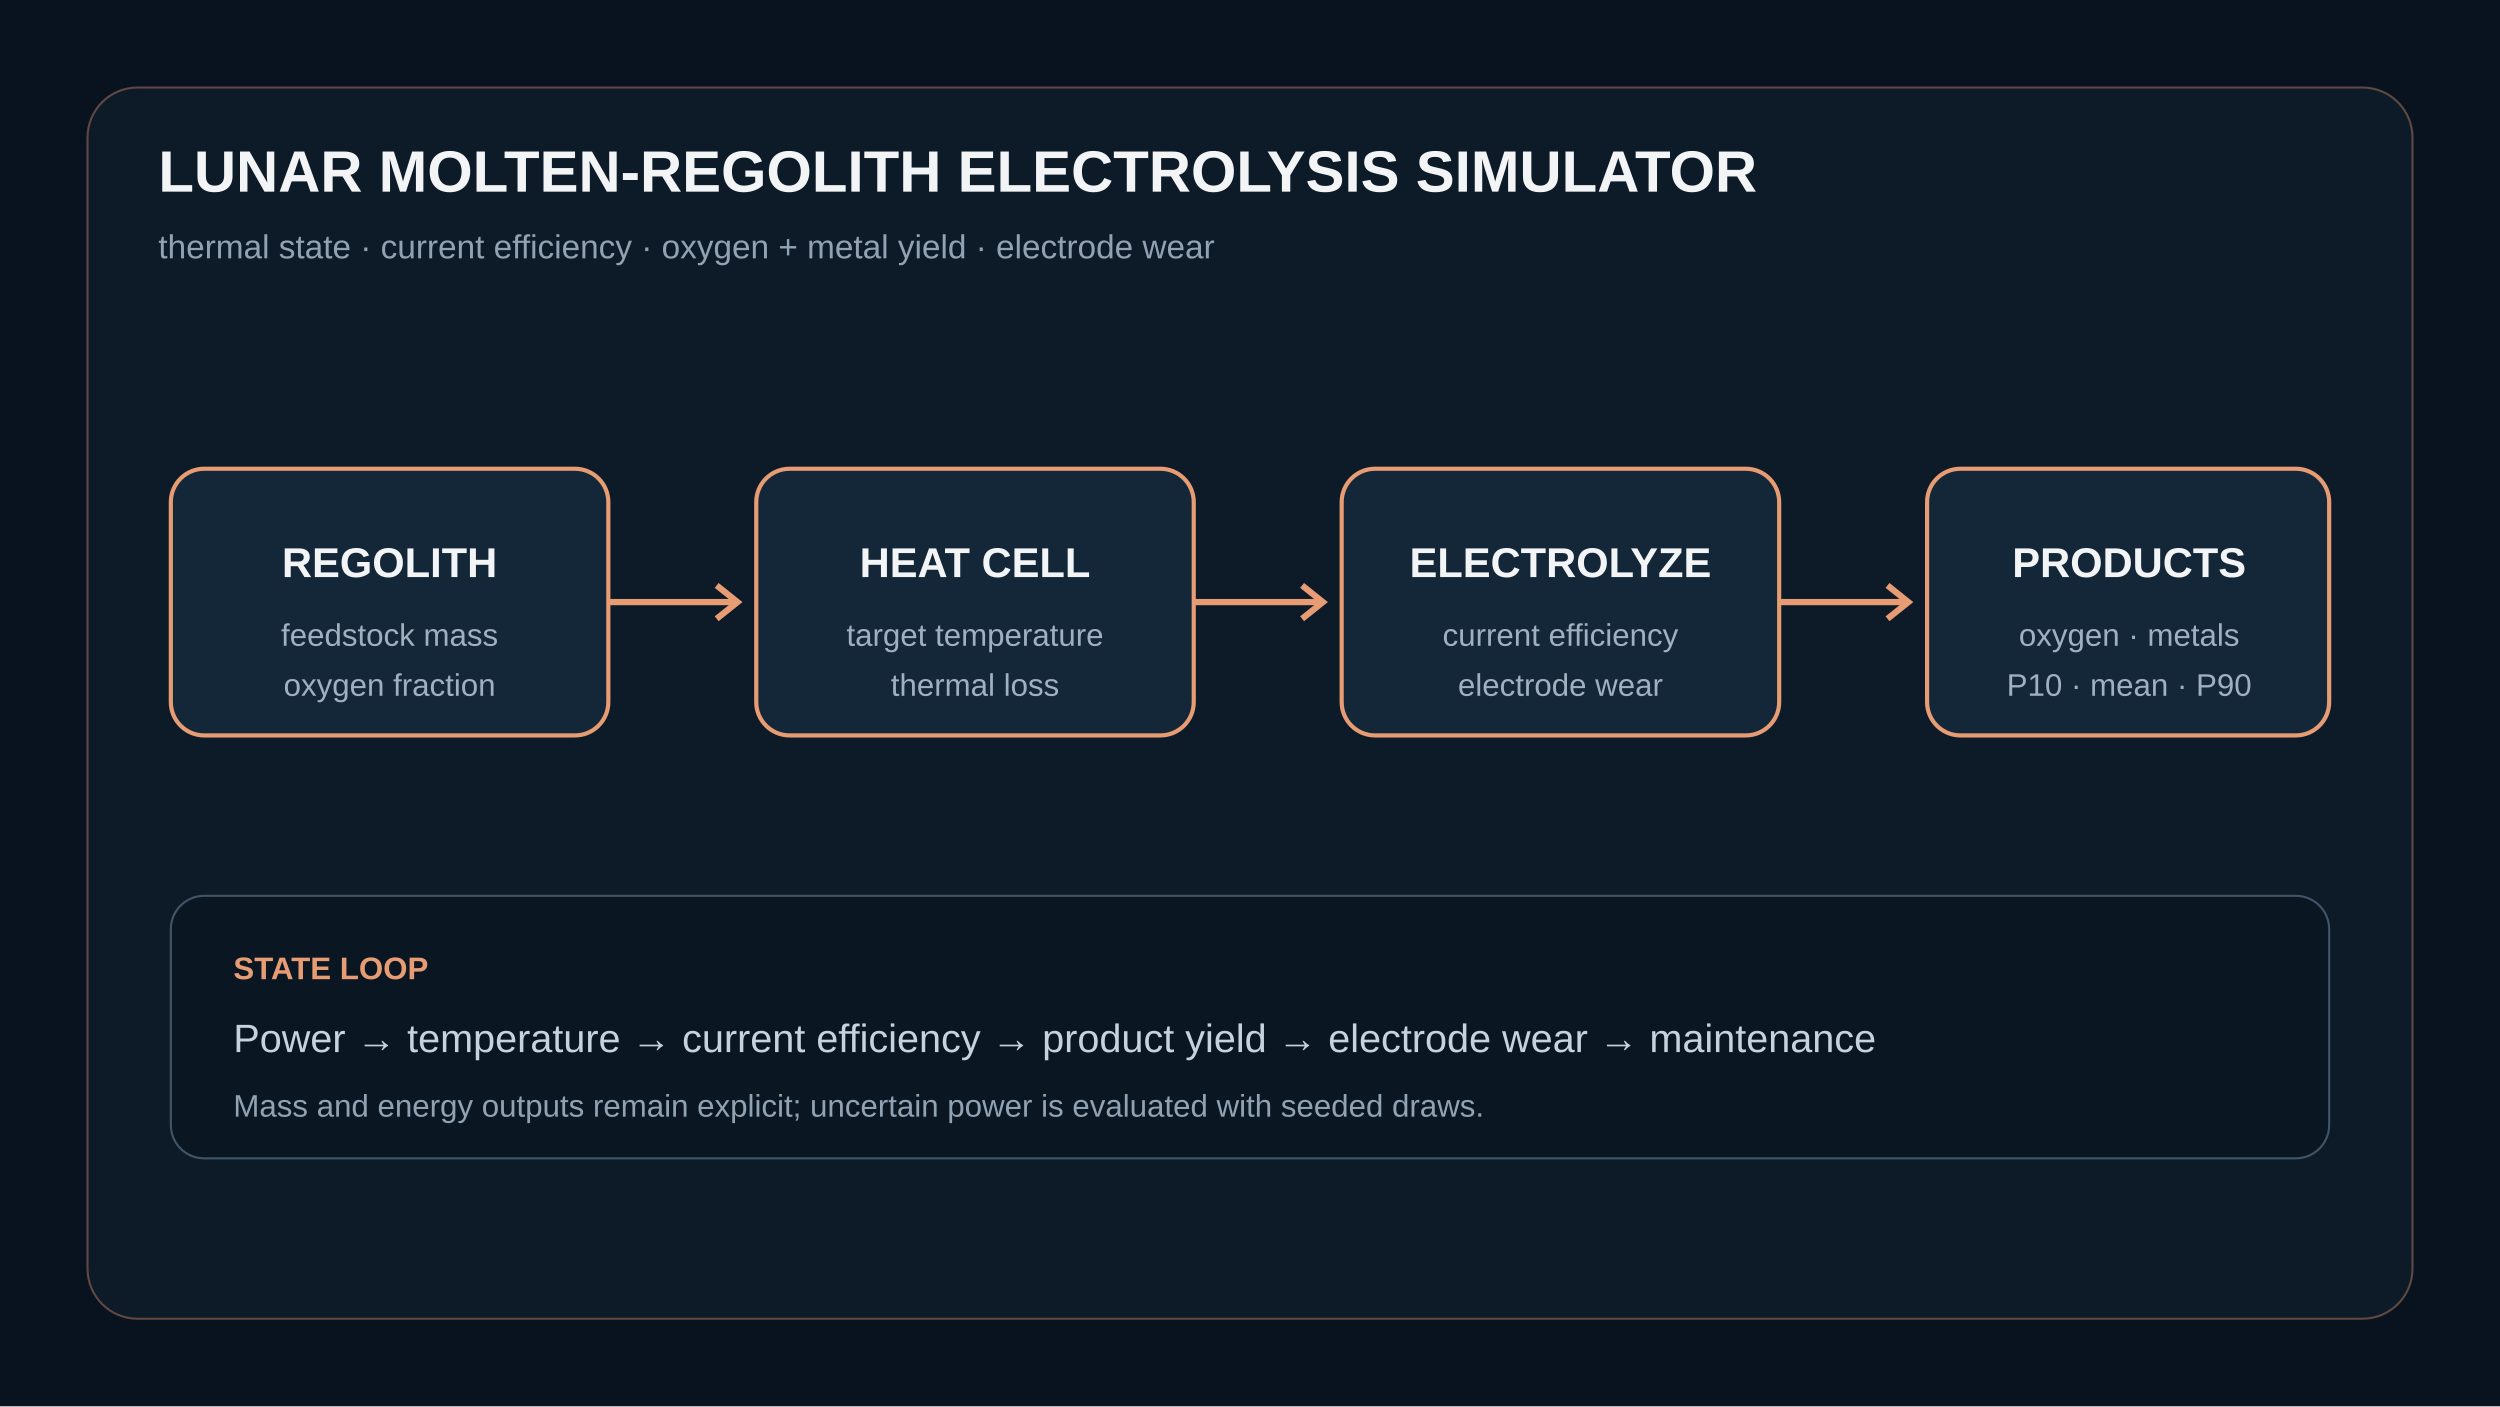
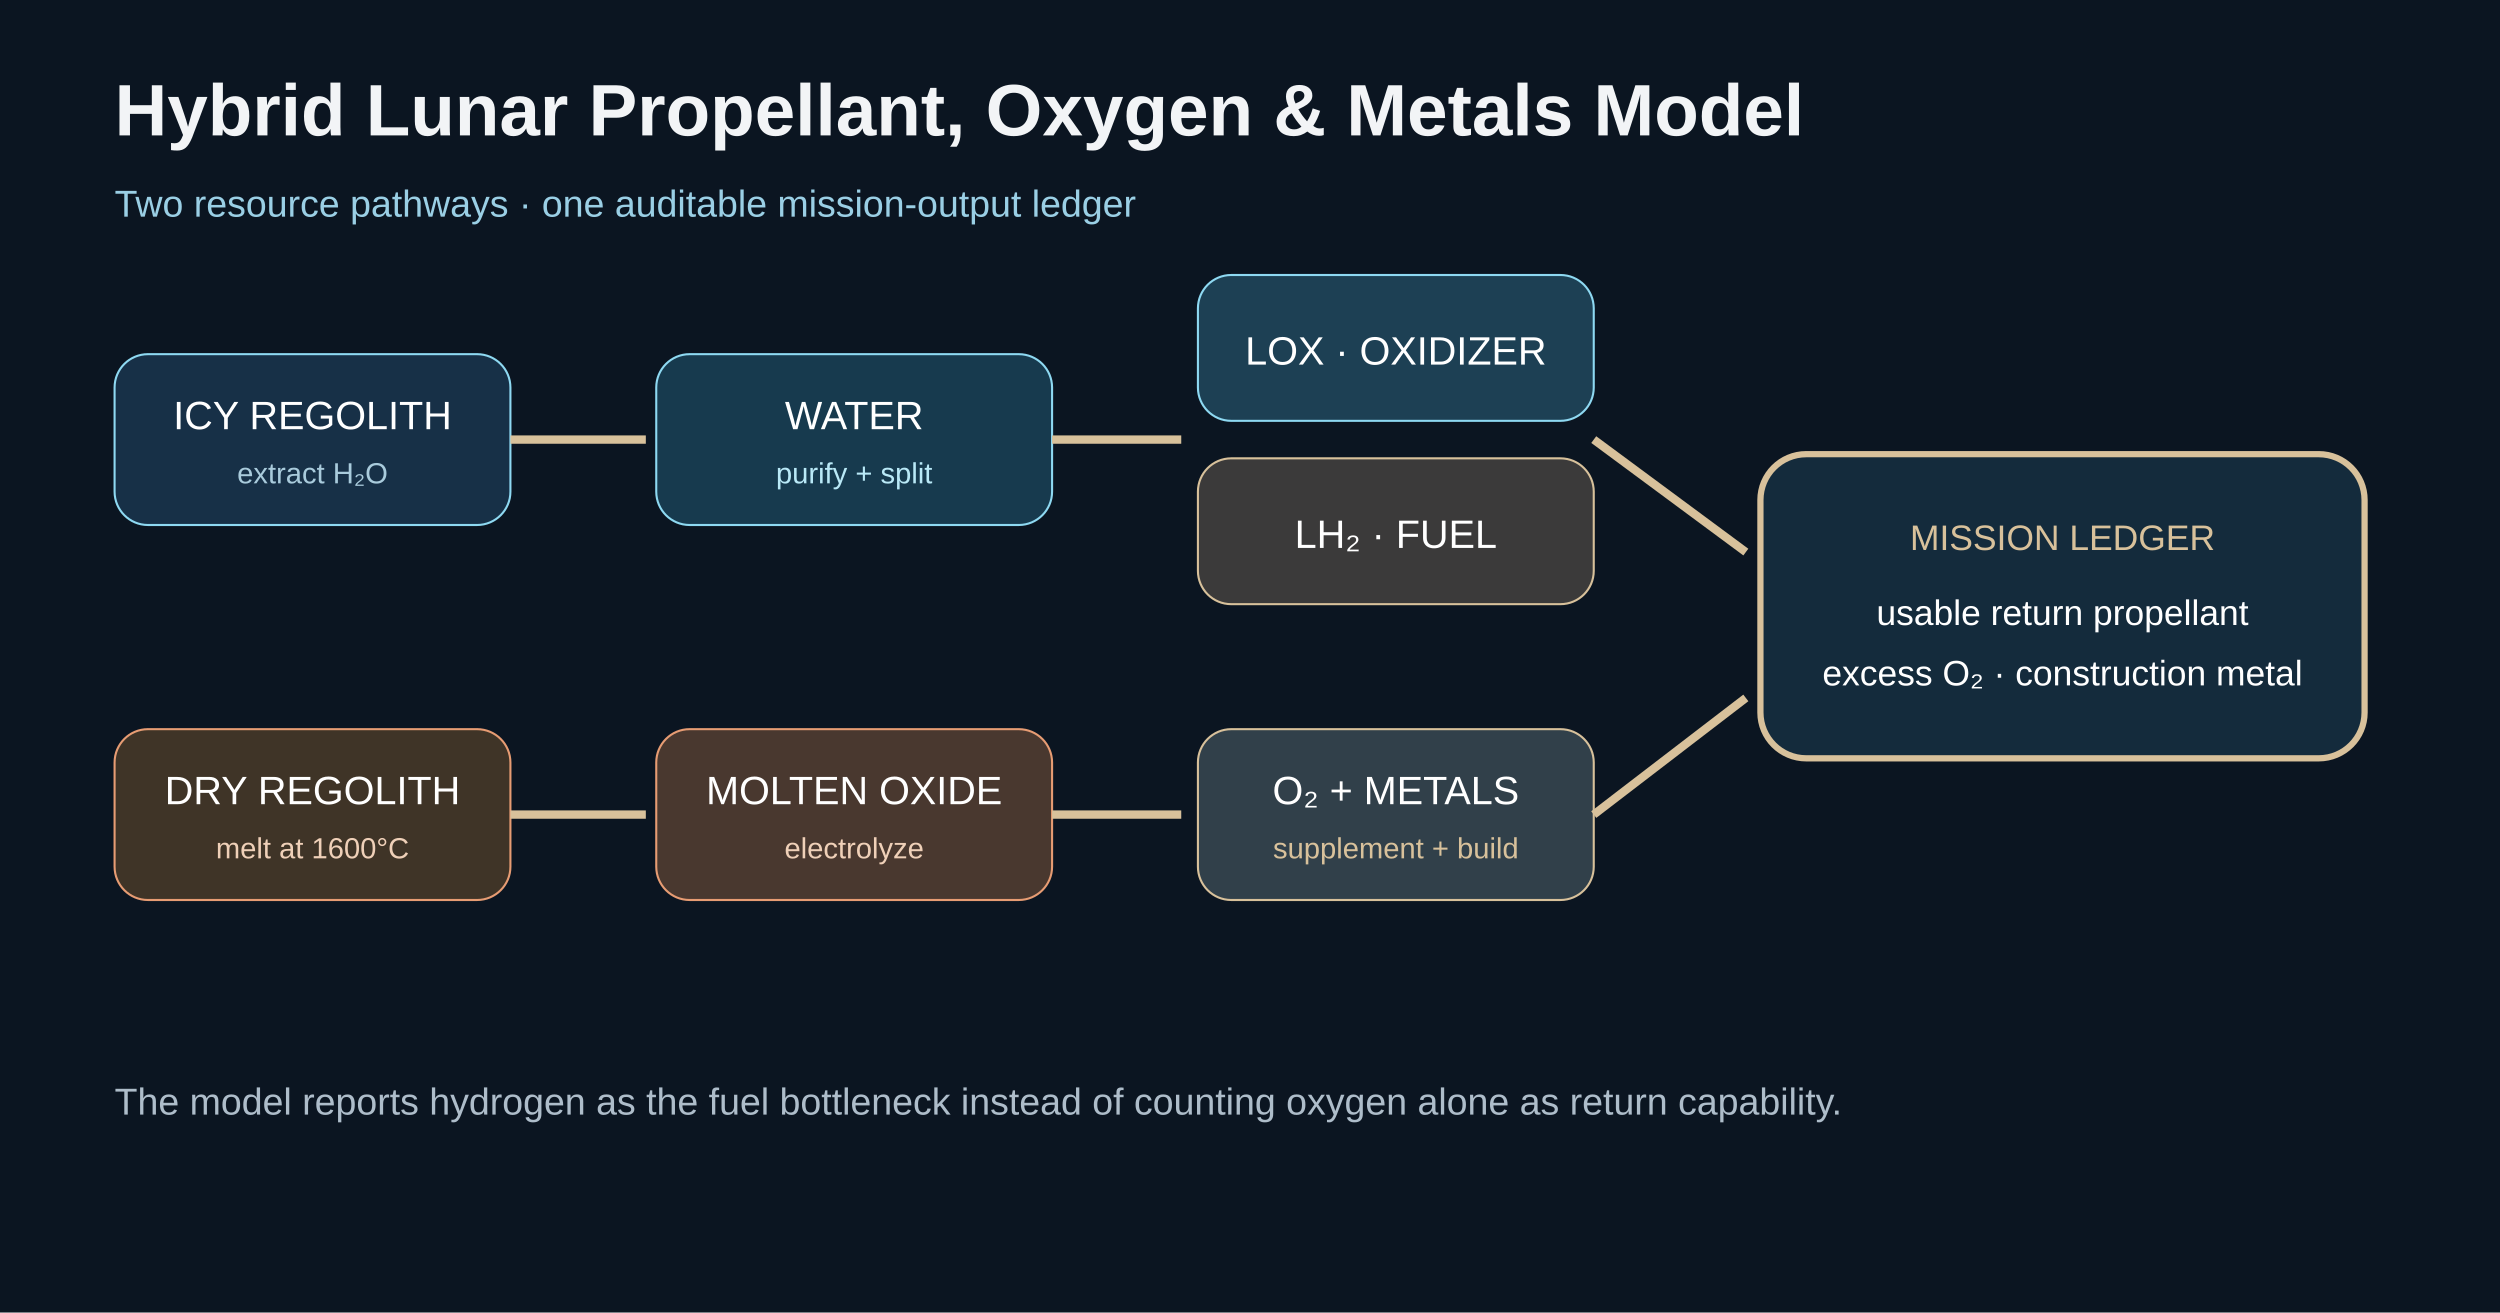
- <svg xmlns="http://www.w3.org/2000/svg" width="1200" height="675" viewBox="0 0 1200 675">
-   <rect width="1200" height="675" fill="#08131f" />
-   <rect x="42" y="42" width="1116" height="591" rx="24" fill="#0d1b28" stroke="#e79c73" stroke-opacity=".38" />
-   <text x="76" y="92" fill="#f2f4f6" font-family="Arial" font-size="28" font-weight="700">LUNAR MOLTEN-REGOLITH ELECTROLYSIS SIMULATOR</text>
-   <text x="76" y="124" fill="#91a2b3" font-family="Arial" font-size="16">thermal state · current efficiency · oxygen + metal yield · electrode wear</text>
+ <svg xmlns="http://www.w3.org/2000/svg" width="1200" height="630" viewBox="0 0 1200 630">
+   <rect width="1200" height="630" fill="#0b1521" />
+   <text x="55" y="65" fill="#f2f4f6" font-family="Arial" font-size="35" font-weight="700">Hybrid Lunar Propellant, Oxygen &amp; Metals Model</text>
+   <text x="55" y="104" fill="#9acfe5" font-family="Arial" font-size="18">Two resource pathways · one auditable mission-output ledger</text>
  <g font-family="Arial" text-anchor="middle">
-     <g fill="#142738" stroke="#e79c73" stroke-width="2">
-       <rect x="82" y="225" width="210" height="128" rx="16" />
-       <rect x="363" y="225" width="210" height="128" rx="16" />
-       <rect x="644" y="225" width="210" height="128" rx="16" />
-       <rect x="925" y="225" width="193" height="128" rx="16" />
-     </g>
-     <g fill="#f2f4f6" font-size="20" font-weight="700">
-       <text x="187" y="277">REGOLITH</text>
-       <text x="468" y="277">HEAT CELL</text>
-       <text x="749" y="277">ELECTROLYZE</text>
-       <text x="1022" y="277">PRODUCTS</text>
-     </g>
-     <g fill="#9fb0c0" font-size="15">
-       <text x="187" y="310">feedstock mass</text>
-       <text x="187" y="334">oxygen fraction</text>
-       <text x="468" y="310">target temperature</text>
-       <text x="468" y="334">thermal loss</text>
-       <text x="749" y="310">current efficiency</text>
-       <text x="749" y="334">electrode wear</text>
-       <text x="1022" y="310">oxygen · metals</text>
-       <text x="1022" y="334">P10 · mean · P90</text>
+     <rect x="55" y="170" width="190" height="82" rx="16" fill="#173047" stroke="#8ed9f2" />
+     <text x="150" y="206" fill="white" font-size="19">ICY REGOLITH</text>
+     <text x="150" y="232" fill="#a9cbdc" font-size="14">extract H₂O</text>
+     <rect x="315" y="170" width="190" height="82" rx="16" fill="#173a4e" stroke="#8ed9f2" />
+     <text x="410" y="206" fill="white" font-size="19">WATER</text>
+     <text x="410" y="232" fill="#b9e9f7" font-size="14">purify + split</text>
+     <rect x="575" y="132" width="190" height="70" rx="16" fill="#1d4054" stroke="#8ed9f2" />
+     <text x="670" y="175" fill="white" font-size="19">LOX · OXIDIZER</text>
+     <rect x="575" y="220" width="190" height="70" rx="16" fill="#3b3a3a" stroke="#d8c19b" />
+     <text x="670" y="263" fill="white" font-size="19">LH₂ · FUEL</text>
+     <rect x="55" y="350" width="190" height="82" rx="16" fill="#3f3427" stroke="#e79c73" />
+     <text x="150" y="386" fill="white" font-size="19">DRY REGOLITH</text>
+     <text x="150" y="412" fill="#efd0b8" font-size="14">melt at 1600°C</text>
+     <rect x="315" y="350" width="190" height="82" rx="16" fill="#49382f" stroke="#e79c73" />
+     <text x="410" y="386" fill="white" font-size="19">MOLTEN OXIDE</text>
+     <text x="410" y="412" fill="#efd0b8" font-size="14">electrolyze</text>
+     <rect x="575" y="350" width="190" height="82" rx="16" fill="#31404a" stroke="#d8c19b" />
+     <text x="670" y="386" fill="white" font-size="19">O₂ + METALS</text>
+     <text x="670" y="412" fill="#d8c19b" font-size="14">supplement + build</text>
+     <rect x="845" y="218" width="290" height="146" rx="22" fill="#142b3c" stroke="#d8c19b" stroke-width="3" />
+     <text x="990" y="264" fill="#d8c19b" font-size="17">MISSION LEDGER</text>
+     <text x="990" y="300" fill="white" font-size="17">usable return propellant</text>
+     <text x="990" y="329" fill="white" font-size="17">excess O₂ · construction metal</text>
+     <g stroke="#d8c19b" stroke-width="4">
+       <path d="M245 211H310" />
+       <path d="M505 211H567" />
+       <path d="M245 391H310" />
+       <path d="M505 391H567" />
+       <path d="M765 211L838 265" />
+       <path d="M765 391L838 335" />
    </g>
  </g>
-   <g stroke="#e79c73" stroke-width="3" fill="none">
-     <path d="M292 289h62" />
-     <path d="m344 281 10 8-10 8" />
-     <path d="M573 289h62" />
-     <path d="m625 281 10 8-10 8" />
-     <path d="M854 289h62" />
-     <path d="m906 281 10 8-10 8" />
-   </g>
-   <g font-family="Arial">
-     <rect x="82" y="430" width="1036" height="126" rx="16" fill="#0a1723" stroke="#7890a9" stroke-opacity=".5" />
-     <text x="112" y="470" fill="#e79c73" font-size="15" font-weight="700">STATE LOOP</text>
-     <text x="112" y="505" fill="#c8d2dc" font-size="19">Power → temperature → current efficiency → product yield → electrode wear → maintenance</text>
-     <text x="112" y="536" fill="#91a2b3" font-size="15">Mass and energy outputs remain explicit; uncertain power is evaluated with seeded draws.</text>
-   </g>
+   <text x="55" y="535" fill="#aebdca" font-family="Arial" font-size="18">The model reports hydrogen as the fuel bottleneck instead of counting oxygen alone as return capability.</text>
</svg>
